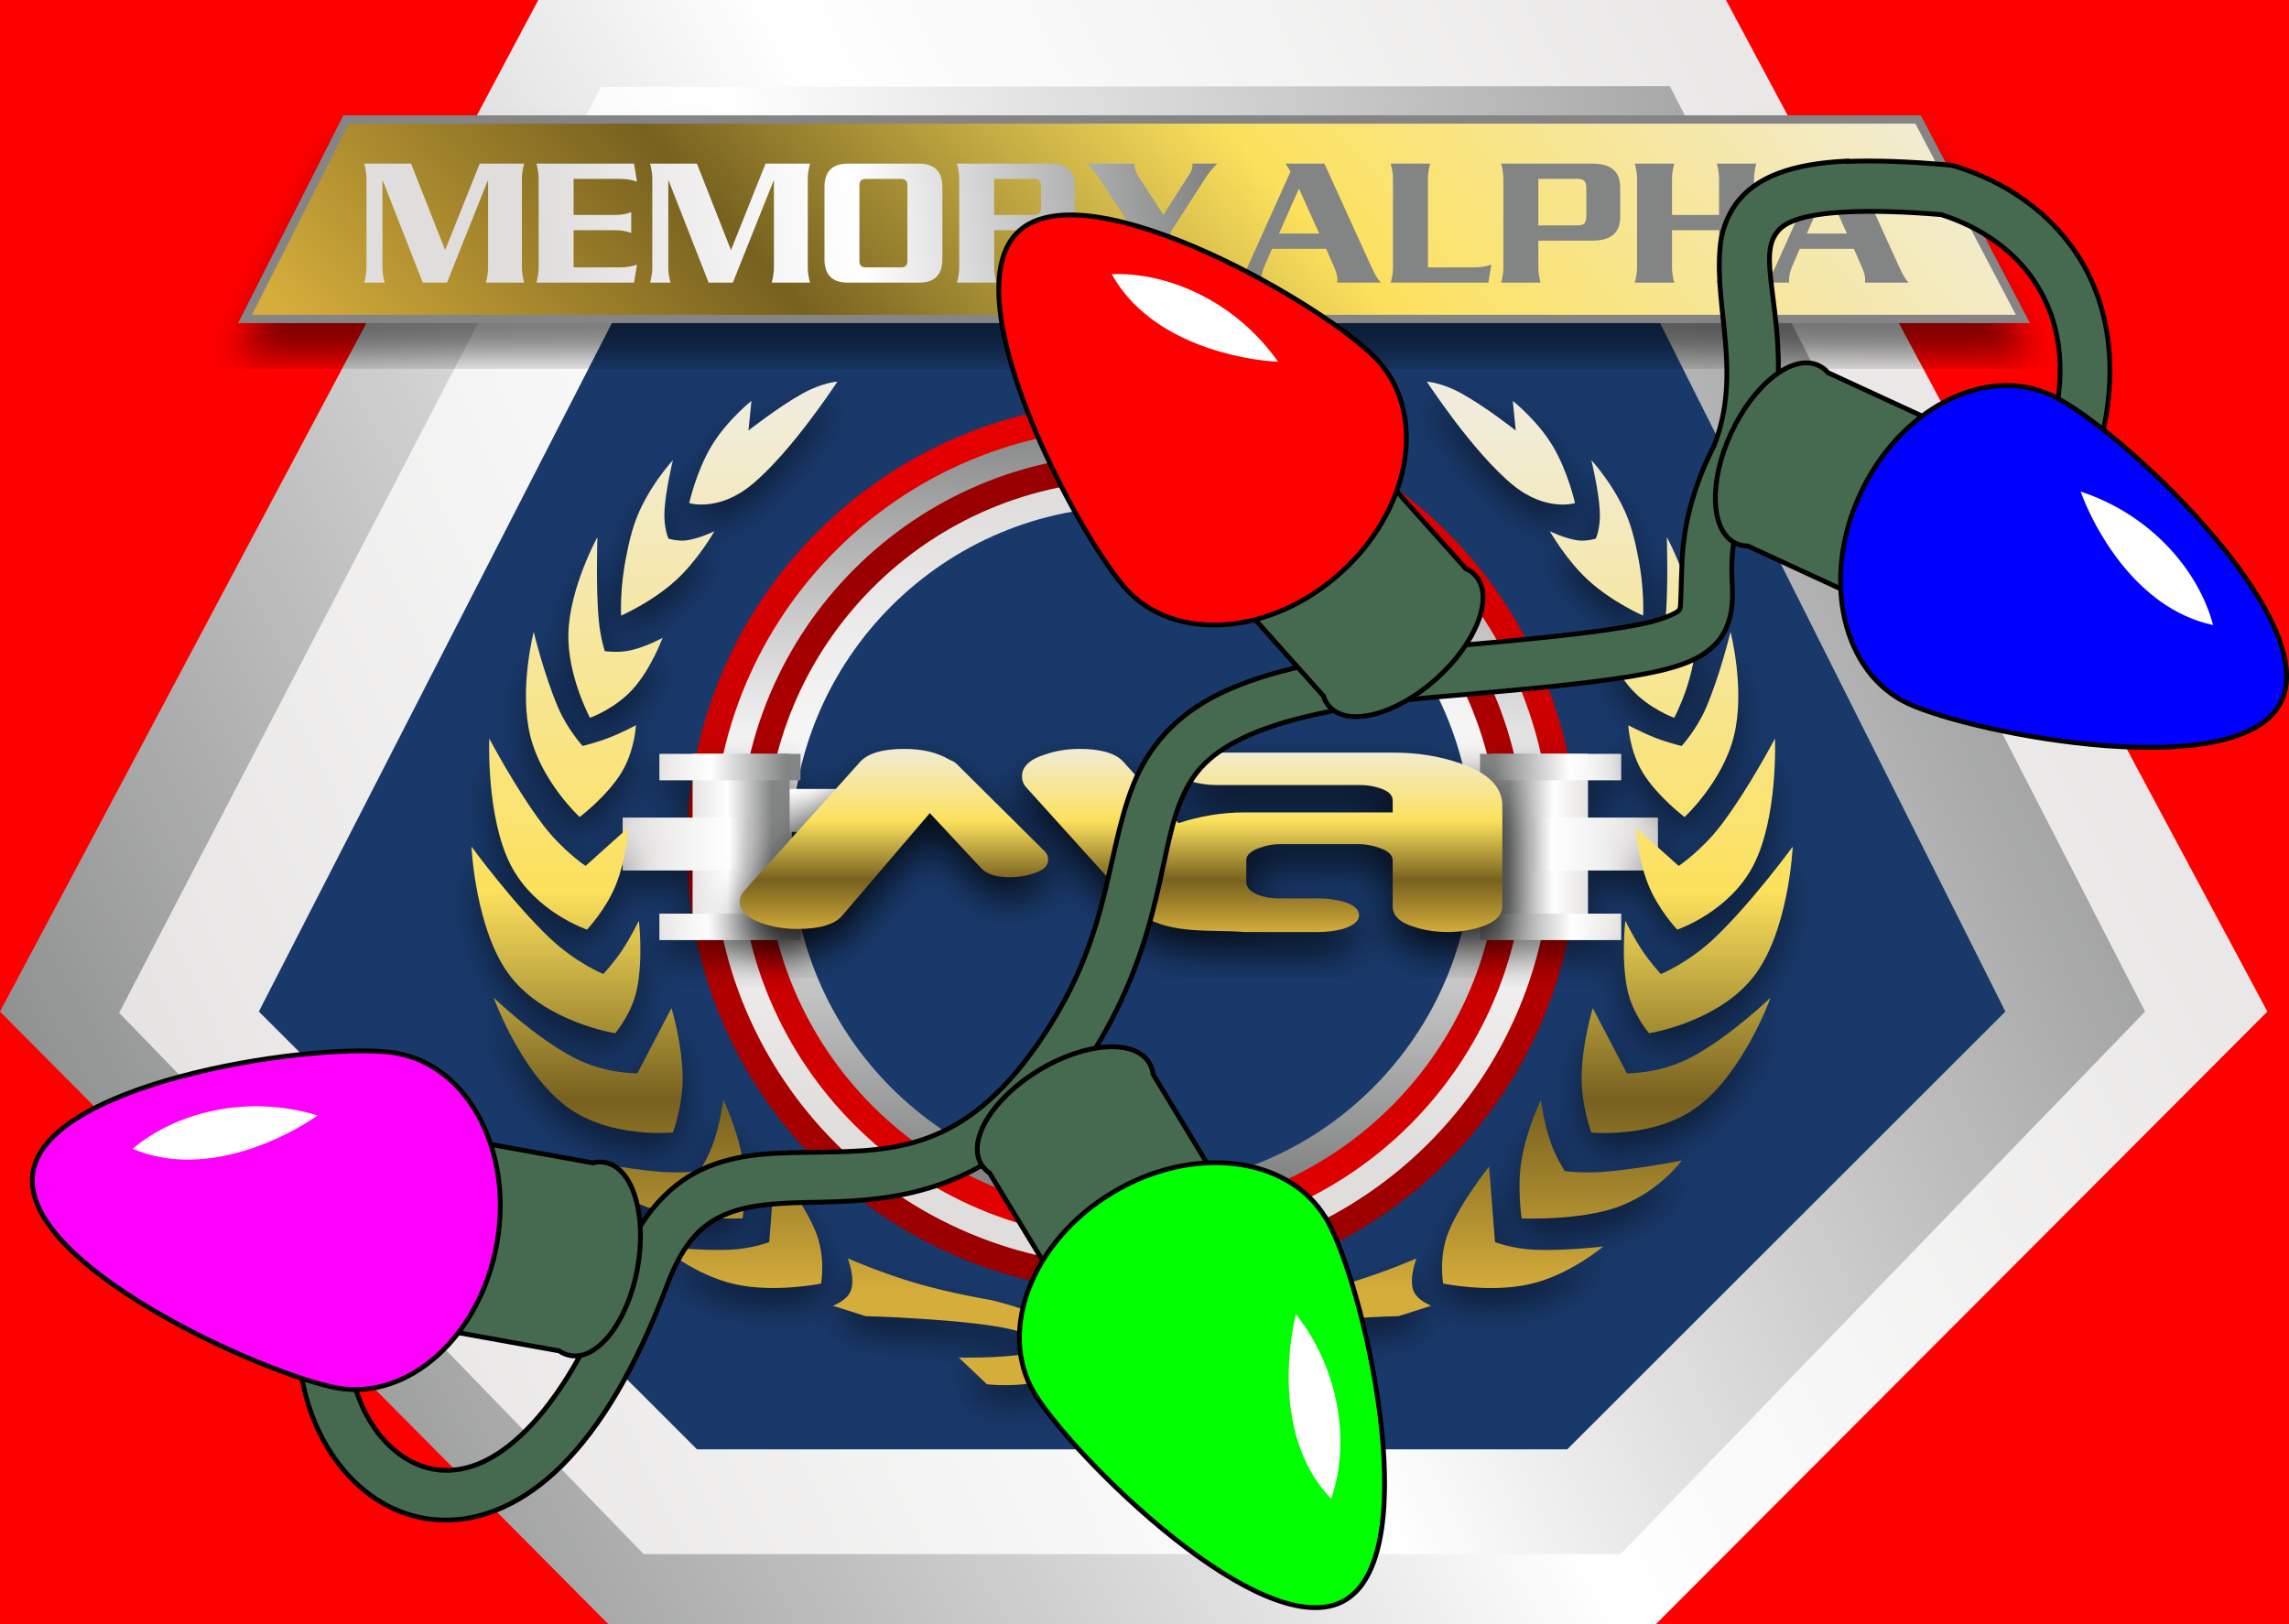
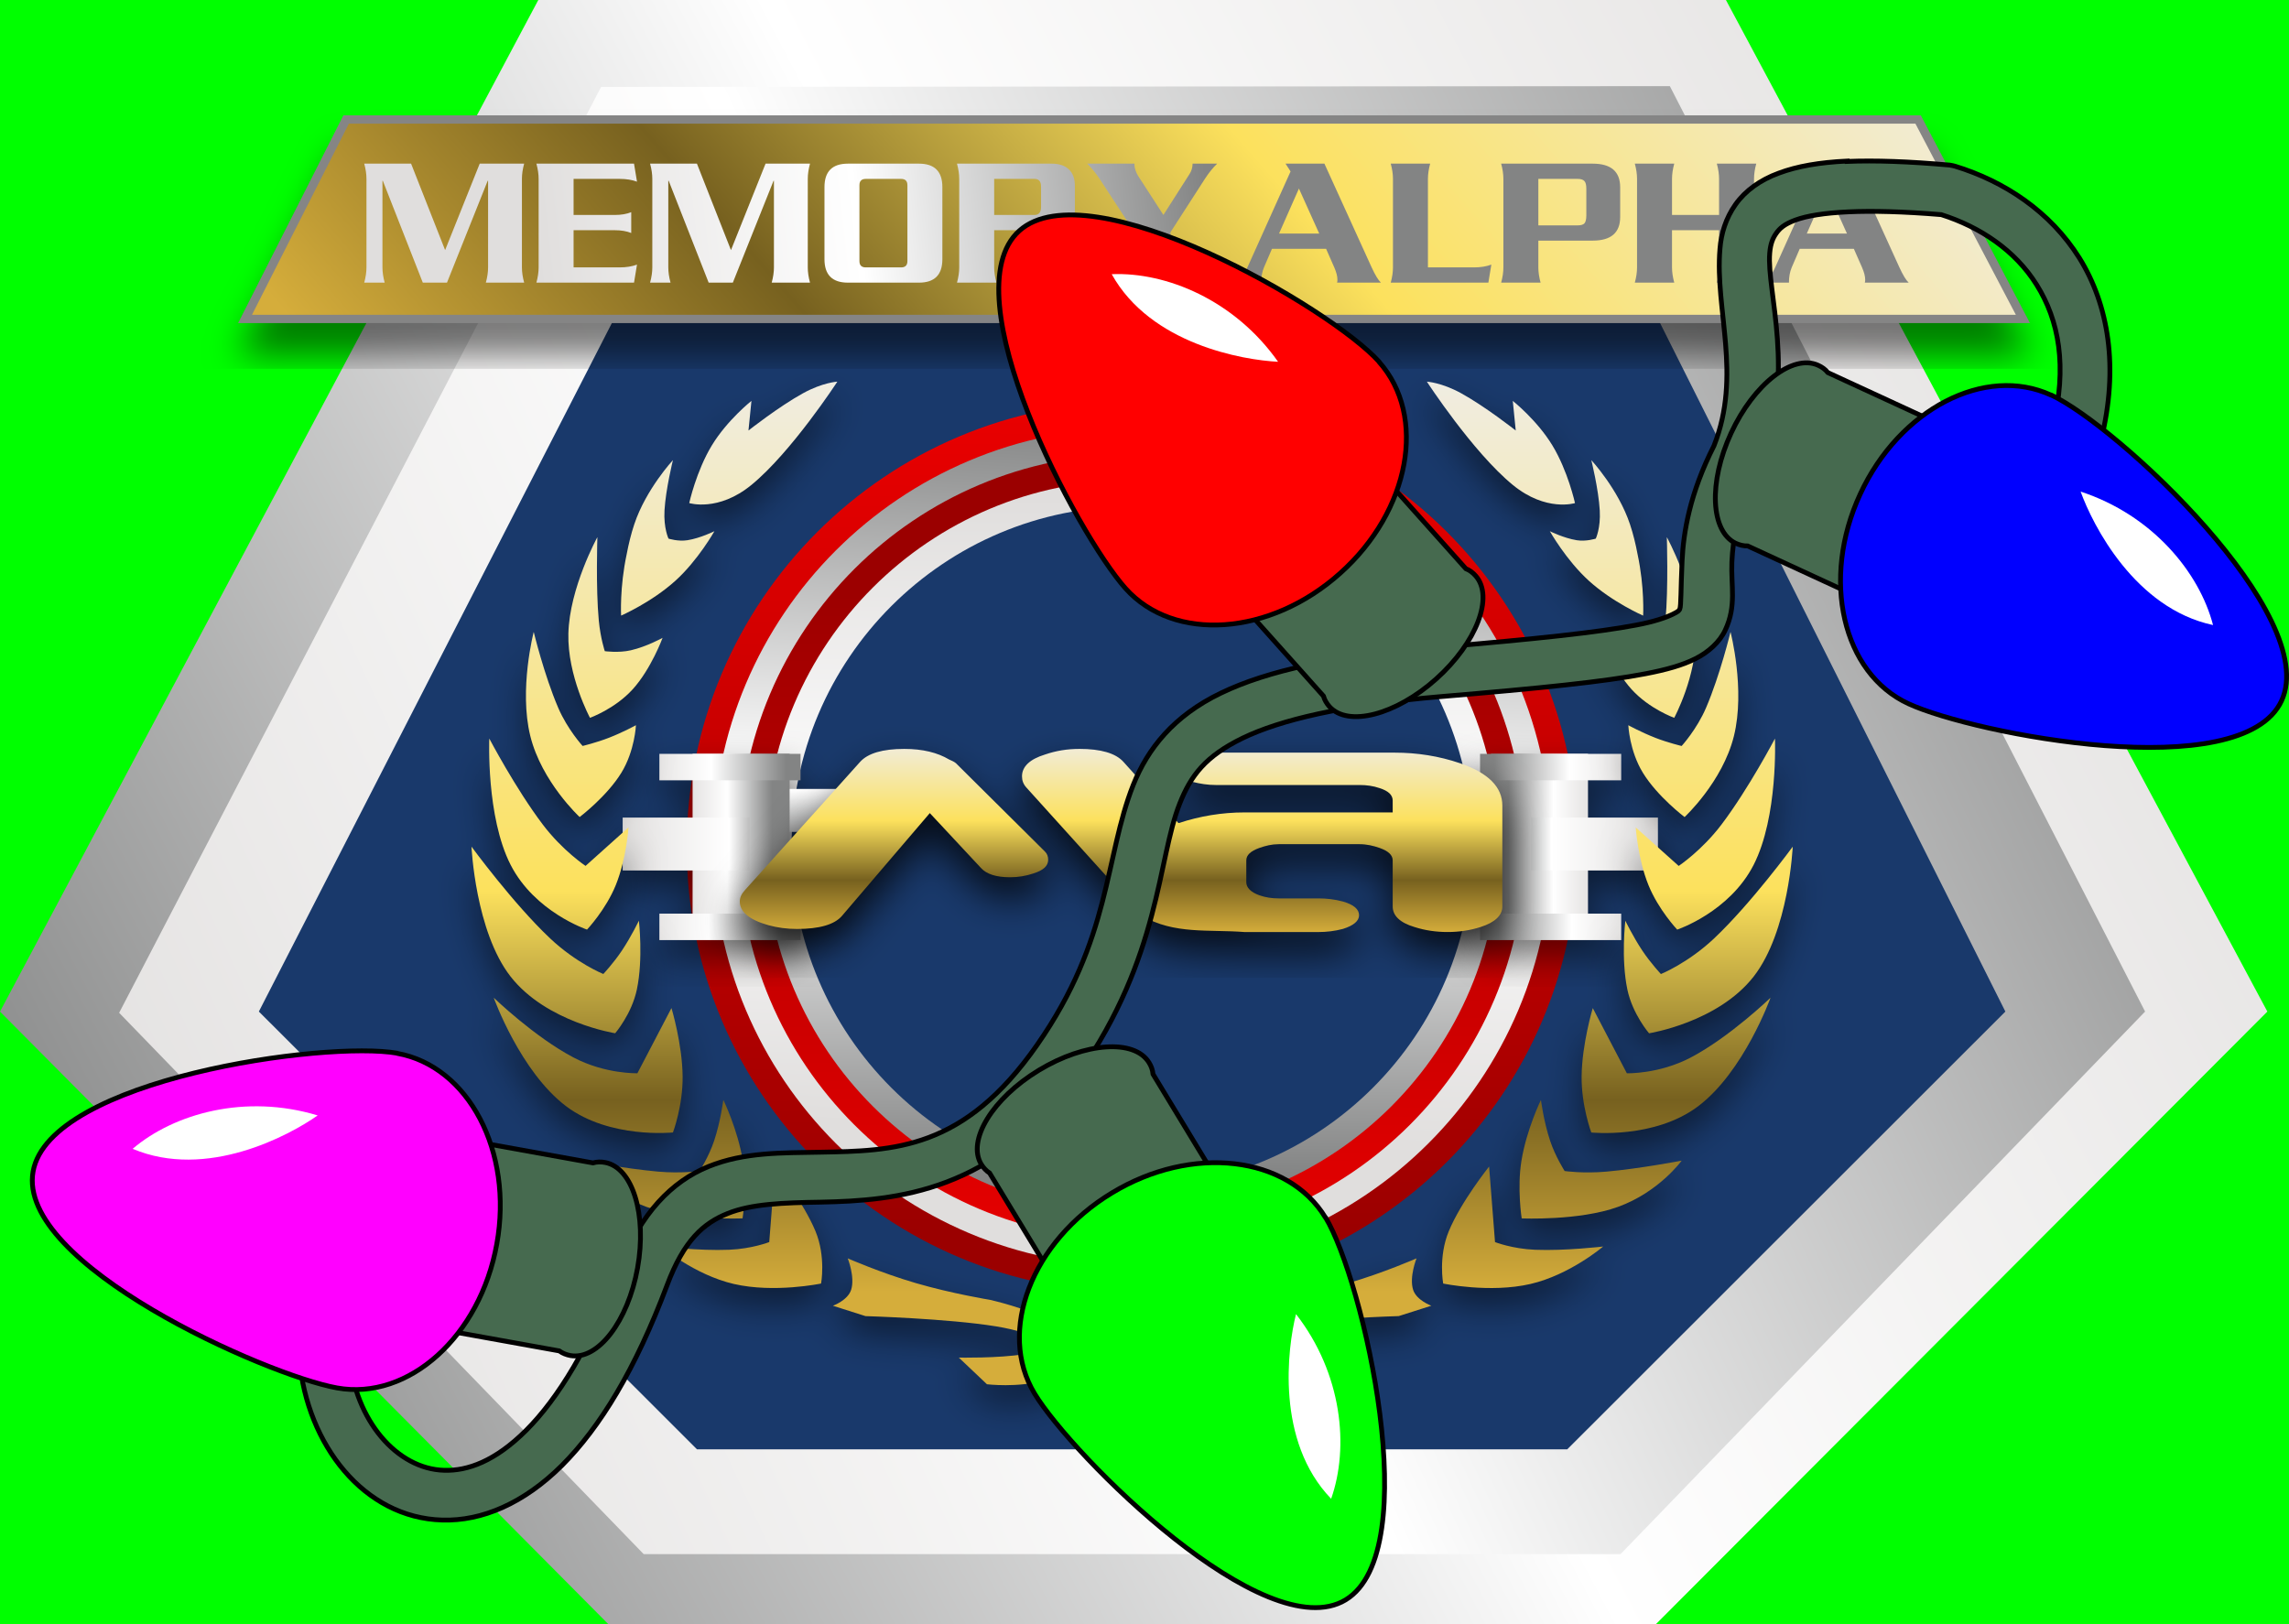
<svg xmlns="http://www.w3.org/2000/svg" xmlns:xlink="http://www.w3.org/1999/xlink" width="131.061" height="93">
  <defs>
    <linearGradient id="linearGradient3301">
      <stop stop-color="#838484" />
      <stop stop-color="#ffffff" offset="0.247" />
      <stop stop-color="#e0dedd" offset="1" />
    </linearGradient>
    <linearGradient id="linearGradient4161">
      <stop stop-color="#9b0000" />
      <stop stop-color="#f30000" offset="1" />
    </linearGradient>
    <linearGradient id="linearGradient4590">
      <stop stop-color="#efeeef" />
      <stop stop-color="#fce15d" offset="0.582" />
      <stop stop-color="#77611f" offset="0.8" />
      <stop stop-color="#d5ad3b" offset="1" />
    </linearGradient>
    <linearGradient id="linearGradient4540-Silver">
      <stop stop-color="#838484" />
      <stop stop-color="#ffffff" offset="0.52" />
      <stop stop-color="#e0dedd" offset="1" />
    </linearGradient>
    <linearGradient id="linearGradient4508-Gold">
      <stop stop-color="#efeeef" />
      <stop stop-color="#fce15d" offset="0.439" />
      <stop stop-color="#77611f" offset="0.737" />
      <stop stop-color="#d5ad3b" offset="1" />
    </linearGradient>
    <filter id="filter3903" width="1.5" height="1.5" x="-0.25" y="-0.25" color-interpolation-filters="sRGB">
      <feGaussianBlur in="SourceAlpha" stdDeviation="1" result="blur" />
      <feColorMatrix result="bluralpha" type="matrix" values="1 0 0 0 0 0 1 0 0 0 0 0 1 0 0 0 0 0 0.5 0" />
      <feOffset in="bluralpha" dx="0" dy="2" result="offsetBlur" />
      <feMerge>
        <feMergeNode in="offsetBlur" />
        <feMergeNode in="SourceGraphic" />
      </feMerge>
    </filter>
    <filter id="filter3931" width="1.5" height="1.5" x="-0.25" y="-0.25" color-interpolation-filters="sRGB">
      <feGaussianBlur in="SourceAlpha" stdDeviation="1" result="blur" />
      <feColorMatrix result="bluralpha" type="matrix" values="1 0 0 0 0 0 1 0 0 0 0 0 1 0 0 0 0 0 0.5 0" />
      <feOffset in="bluralpha" dx="0" dy="1" result="offsetBlur" />
      <feMerge>
        <feMergeNode in="offsetBlur" />
        <feMergeNode in="SourceGraphic" />
      </feMerge>
    </filter>
    <linearGradient id="linearGradient4540-Silver-0">
      <stop stop-color="#838484" />
      <stop stop-color="#ffffff" offset="0.52" />
      <stop stop-color="#e0dedd" offset="1" />
    </linearGradient>
    <linearGradient id="linearGradient4540-Silver-1">
      <stop stop-color="#838484" />
      <stop stop-color="#ffffff" offset="0.52" />
      <stop stop-color="#e0dedd" offset="1" />
    </linearGradient>
    <linearGradient id="linearGradient4540-Silver-7">
      <stop stop-color="#838484" />
      <stop stop-color="#ffffff" offset="0.52" />
      <stop stop-color="#e0dedd" offset="1" />
    </linearGradient>
    <linearGradient id="linearGradient4540-Silver-1-7">
      <stop stop-color="#838484" />
      <stop stop-color="#ffffff" offset="0.52" />
      <stop stop-color="#e0dedd" offset="1" />
    </linearGradient>
    <linearGradient id="linearGradient4540-Silver-0-7">
      <stop stop-color="#838484" />
      <stop stop-color="#ffffff" offset="0.52" />
      <stop stop-color="#e0dedd" offset="1" />
    </linearGradient>
    <linearGradient id="linearGradient3301-6">
      <stop stop-color="#838484" />
      <stop stop-color="#ffffff" offset="0.247" />
      <stop stop-color="#e0dedd" offset="1" />
    </linearGradient>
    <filter id="filter3765" width="1.5" height="1.5" x="-0.25" y="-0.25" color-interpolation-filters="sRGB">
      <feGaussianBlur in="SourceAlpha" stdDeviation="1" result="blur" />
      <feColorMatrix result="bluralpha" type="matrix" values="1 0 0 0 0 0 1 0 0 0 0 0 1 0 0 0 0 0 0.5 0" />
      <feOffset in="bluralpha" dx="0" dy="1" result="offsetBlur" />
      <feMerge>
        <feMergeNode in="offsetBlur" />
        <feMergeNode in="SourceGraphic" />
      </feMerge>
    </filter>
    <filter id="filter3779" width="1.5" height="1.5" x="-0.25" y="-0.25" color-interpolation-filters="sRGB">
      <feGaussianBlur in="SourceAlpha" stdDeviation="1" result="blur" />
      <feColorMatrix result="bluralpha" type="matrix" values="1 0 0 0 0 0 1 0 0 0 0 0 1 0 0 0 0 0 0.5 0" />
      <feOffset in="bluralpha" dx="0" dy="1" result="offsetBlur" />
      <feMerge>
        <feMergeNode in="offsetBlur" />
        <feMergeNode in="SourceGraphic" />
      </feMerge>
    </filter>
    <filter id="filter3958" width="1.5" height="1.5" x="-0.25" y="-0.25" color-interpolation-filters="sRGB">
      <feGaussianBlur in="SourceAlpha" stdDeviation="1" result="blur" />
      <feColorMatrix result="bluralpha" type="matrix" values="1 0 0 0 0 0 1 0 0 0 0 0 1 0 0 0 0 0 0.8 0" />
      <feOffset in="bluralpha" dx="0" dy="1" result="offsetBlur" />
      <feMerge>
        <feMergeNode in="offsetBlur" />
        <feMergeNode in="SourceGraphic" />
      </feMerge>
    </filter>
    <linearGradient xlink:href="#linearGradient4540-Silver" id="linearGradient3202" gradientUnits="userSpaceOnUse" x1="138" y1="118.362" x2="263" y2="52.362" />
    <linearGradient xlink:href="#linearGradient4540-Silver" id="linearGradient3204" gradientUnits="userSpaceOnUse" x1="261" y1="58.362" x2="138" y2="115.362" />
    <linearGradient xlink:href="#linearGradient4508-Gold" id="linearGradient3206" gradientUnits="userSpaceOnUse" x1="237.345" y1="24.433" x2="170.786" y2="80.059" />
    <linearGradient xlink:href="#linearGradient4540-Silver" id="linearGradient3208" gradientUnits="userSpaceOnUse" x1="455.489" y1="45.36" x2="340.223" y2="58.105" />
    <linearGradient xlink:href="#linearGradient4540-Silver" id="linearGradient3210" gradientUnits="userSpaceOnUse" x1="455.489" y1="45.36" x2="340.223" y2="58.105" />
    <linearGradient xlink:href="#linearGradient4540-Silver" id="linearGradient3212" gradientUnits="userSpaceOnUse" x1="455.489" y1="45.36" x2="340.223" y2="58.105" />
    <linearGradient xlink:href="#linearGradient4540-Silver" id="linearGradient3214" gradientUnits="userSpaceOnUse" x1="455.489" y1="45.36" x2="340.223" y2="58.105" />
    <linearGradient xlink:href="#linearGradient4540-Silver" id="linearGradient3216" gradientUnits="userSpaceOnUse" x1="455.489" y1="45.36" x2="340.223" y2="58.105" />
    <linearGradient xlink:href="#linearGradient4540-Silver" id="linearGradient3218" gradientUnits="userSpaceOnUse" x1="455.489" y1="45.36" x2="340.223" y2="58.105" />
    <linearGradient xlink:href="#linearGradient4540-Silver" id="linearGradient3220" gradientUnits="userSpaceOnUse" x1="455.489" y1="45.36" x2="340.223" y2="58.105" />
    <linearGradient xlink:href="#linearGradient4540-Silver" id="linearGradient3223" gradientUnits="userSpaceOnUse" x1="455.489" y1="45.36" x2="340.223" y2="58.105" />
    <linearGradient xlink:href="#linearGradient4540-Silver" id="linearGradient3225" gradientUnits="userSpaceOnUse" x1="455.489" y1="45.36" x2="340.223" y2="58.105" />
    <linearGradient xlink:href="#linearGradient4540-Silver" id="linearGradient3227" gradientUnits="userSpaceOnUse" x1="455.489" y1="45.36" x2="340.223" y2="58.105" />
    <linearGradient xlink:href="#linearGradient4540-Silver" id="linearGradient3229" gradientUnits="userSpaceOnUse" x1="455.489" y1="45.36" x2="340.223" y2="58.105" />
    <linearGradient xlink:href="#linearGradient4540-Silver" id="linearGradient3231" gradientUnits="userSpaceOnUse" x1="455.489" y1="45.36" x2="340.223" y2="58.105" />
    <linearGradient xlink:href="#linearGradient4540-Silver" id="linearGradient3233" gradientUnits="userSpaceOnUse" x1="455.489" y1="45.36" x2="340.223" y2="58.105" />
    <linearGradient xlink:href="#linearGradient4540-Silver" id="linearGradient3235" gradientUnits="userSpaceOnUse" x1="455.489" y1="45.36" x2="340.223" y2="58.105" />
    <linearGradient xlink:href="#linearGradient4161" id="linearGradient3237" gradientUnits="userSpaceOnUse" x1="74.964" y1="80.857" x2="75.5" y2="27.286" />
    <linearGradient xlink:href="#linearGradient4540-Silver" id="linearGradient3239" gradientUnits="userSpaceOnUse" x1="75.5" y1="34.071" x2="73.179" y2="75.143" />
    <linearGradient xlink:href="#linearGradient4161" id="linearGradient3241" gradientUnits="userSpaceOnUse" x1="75.5" y1="43" x2="75.5" y2="88" />
    <linearGradient xlink:href="#linearGradient4540-Silver" id="linearGradient3243" gradientUnits="userSpaceOnUse" x1="74.786" y1="77.286" x2="74.964" y2="38.536" />
    <linearGradient xlink:href="#linearGradient4540-Silver" id="linearGradient3245" gradientUnits="userSpaceOnUse" gradientTransform="translate(129.6994 29.87555)" x1="-8.649" y1="56.621" x2="-8.649" y2="50.749" />
    <linearGradient xlink:href="#linearGradient4540-Silver-1" id="linearGradient3247" gradientUnits="userSpaceOnUse" gradientTransform="translate(128.5833 33.8846)" x1="-8.649" y1="56.621" x2="-8.649" y2="50.749" />
    <linearGradient xlink:href="#linearGradient4540-Silver" id="linearGradient3249" gradientUnits="userSpaceOnUse" gradientTransform="translate(32.51611 6.128592)" x1="85.151" y1="81.069" x2="80.227" y2="81.069" />
    <linearGradient xlink:href="#linearGradient4540-Silver" id="linearGradient3251" gradientUnits="userSpaceOnUse" gradientTransform="translate(33.01408 7.649792)" x1="85.467" y1="74.503" x2="77.196" y2="74.44" />
    <linearGradient xlink:href="#linearGradient4540-Silver-0" id="linearGradient3253" gradientUnits="userSpaceOnUse" gradientTransform="translate(33.01408 16.7997)" x1="85.214" y1="74.376" x2="77.196" y2="74.44" />
    <linearGradient xlink:href="#linearGradient3301" id="linearGradient3255" gradientUnits="userSpaceOnUse" gradientTransform="matrix(1 0 0 1.297297 -0.1510996 -23.71091)" x1="117.539" y1="85.236" x2="108.764" y2="85.236" />
    <linearGradient xlink:href="#linearGradient4540-Silver-7" id="linearGradient3257" gradientUnits="userSpaceOnUse" gradientTransform="translate(129.6994 29.87555)" x1="-8.649" y1="56.621" x2="-8.649" y2="50.749" />
    <linearGradient xlink:href="#linearGradient4540-Silver-1-7" id="linearGradient3259" gradientUnits="userSpaceOnUse" gradientTransform="translate(128.5833 33.8846)" x1="-8.649" y1="56.621" x2="-8.649" y2="50.749" />
    <linearGradient xlink:href="#linearGradient4540-Silver-7" id="linearGradient3261" gradientUnits="userSpaceOnUse" gradientTransform="translate(32.51611 6.128592)" x1="85.151" y1="81.069" x2="80.227" y2="81.069" />
    <linearGradient xlink:href="#linearGradient4540-Silver-7" id="linearGradient3263" gradientUnits="userSpaceOnUse" gradientTransform="translate(33.01408 7.649792)" x1="85.467" y1="74.503" x2="77.196" y2="74.44" />
    <linearGradient xlink:href="#linearGradient4540-Silver-0-7" id="linearGradient3265" gradientUnits="userSpaceOnUse" gradientTransform="translate(33.01408 16.7997)" x1="85.214" y1="74.376" x2="77.196" y2="74.44" />
    <linearGradient xlink:href="#linearGradient3301-6" id="linearGradient3267" gradientUnits="userSpaceOnUse" gradientTransform="matrix(1 0 0 1.297297 -0.1510996 -23.71091)" x1="117.539" y1="85.236" x2="108.764" y2="85.236" />
    <linearGradient xlink:href="#linearGradient4508-Gold" id="linearGradient3269" gradientUnits="userSpaceOnUse" gradientTransform="matrix(0.587705 0 0 0.587705 143.8609 56.09982)" x1="86.679" y1="42.413" x2="86.679" y2="59.429" />
    <linearGradient xlink:href="#linearGradient4590" id="linearGradient3271" gradientUnits="userSpaceOnUse" gradientTransform="translate(-0.3243775 0)" x1="214" y1="57.362" x2="214" y2="112.362" />
    <path id="cap" fill="#466a4f" stroke="#000000" stroke-width="0.25" d="m 82.78 44.2 l 5.36 6 c 0.06 0.21 0.17 0.39 0.31 0.55 0.97 1.08 3.46 0.44 5.56 -1.44 2.1 -1.88 3.02 -4.28 2.05 -5.37 -0.14 -0.16 -0.31 -0.29 -0.51 -0.37 l -5.36 -6 z" />
    <path id="bulb" stroke="#000000" stroke-width="0.25" stroke-linejoin="round" d="m 91.03 32.8 c 2.52 2.82 1.62 7.76 -2.02 11.01 -3.64 3.26 -8.65 3.61 -11.17 0.79 -2.52 -2.82 -9.18 -15.36 -5.53 -18.62 3.64 -3.26 16.2 4 18.73 6.82 z" />
    <path id="gleam" fill="#ffffff" d="m 85.78 32.8 c -1.82 -0.09 -6.63 -0.91 -8.66 -4.56 2.84 -0.12 6.4 1.35 8.66 4.56 z" />
  </defs>
-   <rect width="100%" height="100%" fill="#ff0000" />
+   <rect width="100%" height="100%" fill="#00ff00" />
  <g transform="translate(-135.1786 -38.36218)">
    <path d="M 166 38.362 135.179 96.291 170 131.362 l 60 0 35 -35.071 -31 -57.929 z" fill="url(#linearGradient3202)" />
    <path d="M 142 96.362 169.595 43.339 230.789 43.296 258 96.291 l -30.035 31.071 -55.93 0 z" fill="url(#linearGradient3204)" />
    <path d="m 150 96.291 25.088 25.071 49.825 0 L 250 96.291 226.68 49.785 173.767 49.928 z" fill="#19396b" />
    <path d="m 149.214 57.362 5.786 -12 90 0 6 12 z" fill="url(#linearGradient3206)" transform="matrix(1.00008 0 0 0.9517445 -0.01595527 2.032081)" stroke="#858585" stroke-width="0.5" filter="url(#filter3903)" />
    <g fill="url(#linearGradient3235)" transform="matrix(0.3327476 0 0 0.3327476 52.6846 33.81543)">
      <g fill="url(#linearGradient3220)">
        <path fill="url(#linearGradient3208)" d="m 338.111 62.308 -6.592 0 c 0.256 -0.939 0.384 -1.813 0.384 -2.624 l 0 -14.912 -0.064 0 -7.008 17.536 -4.16 0 -6.88 -17.536 -0.064 0 0 14.912 c -1e-5 0.811 0.128 1.685 0.384 2.624 l -3.52 0 c 0.256 -0.939 0.384 -1.813 0.384 -2.624 l 0 -15.232 c -10e-6 -0.811 -0.128 -1.685 -0.384 -2.624 l 8.064 0 5.856 14.88 5.952 -14.88 7.648 0 c -0.256 0.939 -0.384 1.813 -0.384 2.624 l 0 15.232 c -3e-5 0.811 0.128 1.685 0.384 2.624" />
        <path fill="url(#linearGradient3210)" d="m 357.528 59.204 -0.512 3.104 -16.8 0 c 0.256 -0.939 0.384 -1.813 0.384 -2.624 l 0 -15.232 c -10e-6 -0.811 -0.128 -1.685 -0.384 -2.624 l 16.8 0 0.512 3.104 c -0.853 -0.32 -1.856 -0.48 -3.008 -0.48 l -7.904 0 0 6.208 7.072 0 c 1.109 1.2e-5 2.059 -0.16 2.848 -0.48 l 0 3.584 c -0.789 -0.32 -1.739 -0.48 -2.848 -0.48 l -7.072 0 0 6.4 7.904 0 c 1.152 3e-6 2.155 -0.16 3.008 -0.48" />
        <path fill="url(#linearGradient3212)" d="m 387.298 62.308 -6.592 0 c 0.256 -0.939 0.384 -1.813 0.384 -2.624 l 0 -14.912 -0.064 0 -7.008 17.536 -4.16 0 -6.88 -17.536 -0.064 0 0 14.912 c -1e-5 0.811 0.128 1.685 0.384 2.624 l -3.52 0 c 0.256 -0.939 0.384 -1.813 0.384 -2.624 l 0 -15.232 c -10e-6 -0.811 -0.128 -1.685 -0.384 -2.624 l 8.064 0 5.856 14.88 5.952 -14.88 7.648 0 c -0.256 0.939 -0.384 1.813 -0.384 2.624 l 0 15.232 c -3e-5 0.811 0.128 1.685 0.384 2.624" />
        <path fill="url(#linearGradient3214)" d="m 410.075 58.276 c -3e-5 2.688 -1.344 4.032 -4.032 4.032 l -12.224 0 c -2.688 0 -4.032 -1.344 -4.032 -4.032 l 0 -12.416 c -10e-6 -2.688 1.344 -4.032 4.032 -4.032 l 12.224 0 c 2.688 2.1e-5 4.032 1.344 4.032 4.032 l 0 12.416 m -6.016 0.32 0 -13.056 c -2e-5 -0.725 -0.363 -1.088 -1.088 -1.088 l -6.08 0 c -0.725 1.8e-5 -1.088 0.363 -1.088 1.088 l 0 13.056 c -1e-5 0.725 0.363 1.088 1.088 1.088 l 6.08 0 c 0.725 3e-6 1.088 -0.363 1.088 -1.088" />
        <path fill="url(#linearGradient3216)" d="m 433.807 62.308 -6.816 0 -3.52 -9.024 -4.48 0 0 6.4 c -1e-5 0.811 0.128 1.685 0.384 2.624 l -6.784 0 c 0.256 -0.939 0.384 -1.813 0.384 -2.624 l 0 -15.232 c -10e-6 -0.811 -0.128 -1.685 -0.384 -2.624 l 16.32 0 c 1.301 2.1e-5 2.304 0.352 3.008 1.056 0.64 0.661 0.96 1.579 0.96 2.752 l 0 4.352 c -2e-5 1.984 -1.056 3.115 -3.168 3.392 l 2.496 6.304 c 0.448 1.131 0.981 2.005 1.6 2.624 m -6.752 -13.024 0 -3.52 c -2e-5 -0.875 -0.373 -1.312 -1.12 -1.312 l -6.944 0 0 6.208 6.944 0 c 0.747 1.2e-5 1.12 -0.459 1.12 -1.376" />
        <path fill="url(#linearGradient3218)" d="m 457.355 41.828 c -0.747 0.725 -1.451 1.6 -2.112 2.624 l -5.92 9.184 0 6.048 c -2e-5 0.811 0.128 1.685 0.384 2.624 l -7.04 0 c 0.256 -0.939 0.384 -1.813 0.384 -2.624 l 0 -6.176 -5.92 -9.056 c -0.661 -1.003 -1.376 -1.877 -2.144 -2.624 l 8.128 0 c -10e-6 0.747 0.235 1.483 0.704 2.208 l 4.288 6.624 4.512 -7.072 c 0.32 -0.491 0.491 -1.077 0.512 -1.76 l 4.224 0" />
      </g>
      <g fill="url(#linearGradient3233)">
        <path fill="url(#linearGradient3223)" d="m 485.541 62.308 -7.552 0 c 0.043 -0.128 0.064 -0.299 0.064 -0.512 -2e-5 -0.576 -0.181 -1.28 -0.544 -2.112 l -1.408 -3.2 -9.312 0 -1.376 3.2 c -0.32 0.747 -0.48 1.621 -0.48 2.624 l -3.936 0 c 0.725 -1.024 1.248 -1.899 1.568 -2.624 l 7.424 -16.512 -0.864 -1.344 6.688 0 8.128 17.856 c 0.619 1.344 1.152 2.219 1.6 2.624 m -10.624 -8.448 -3.488 -7.744 -3.424 7.744 6.912 0" />
        <path fill="url(#linearGradient3225)" d="m 504.538 59.204 -0.512 3.104 -16.8 0 c 0.256 -0.939 0.384 -1.813 0.384 -2.624 l 0 -15.232 c 0 -0.811 -0.128 -1.685 -0.384 -2.624 l 6.784 0 c -0.256 0.939 -0.384 1.813 -0.384 2.624 l 0 15.232 7.904 0 c 1.152 3e-6 2.155 -0.16 3.008 -0.48" />
        <path fill="url(#linearGradient3227)" d="m 526.706 51.012 c -2e-5 2.709 -1.579 4.064 -4.736 4.064 l -9.344 0 0 4.608 c -10e-6 0.811 0.128 1.685 0.384 2.624 l -6.784 0 c 0.256 -0.939 0.384 -1.813 0.384 -2.624 l 0 -15.232 c 0 -0.811 -0.128 -1.685 -0.384 -2.624 l 15.744 0 c 3.157 2.1e-5 4.736 1.355 4.736 4.064 l 0 5.12 m -5.824 -0.256 0 -4.608 c -2e-5 -0.64 -0.107 -1.077 -0.32 -1.312 -0.213 -0.256 -0.608 -0.384 -1.184 -0.384 l -6.752 0 0 8 6.752 0 c 0.576 1e-5 0.971 -0.117 1.184 -0.352 0.213 -0.256 0.32 -0.704 0.32 -1.344" />
        <path fill="url(#linearGradient3229)" d="m 550.122 62.308 -6.784 0 c 0.256 -0.939 0.384 -1.813 0.384 -2.624 l 0 -6.4 -8.096 0 0 6.4 c -10e-6 0.811 0.128 1.685 0.384 2.624 l -6.784 0 c 0.256 -0.939 0.384 -1.813 0.384 -2.624 l 0 -15.232 c 0 -0.811 -0.128 -1.685 -0.384 -2.624 l 6.784 0 c -0.256 0.939 -0.384 1.813 -0.384 2.624 l 0 6.208 8.096 0 0 -6.208 c -2e-5 -0.811 -0.128 -1.685 -0.384 -2.624 l 6.784 0 c -0.256 0.939 -0.384 1.813 -0.384 2.624 l 0 15.232 c -2e-5 0.811 0.128 1.685 0.384 2.624" />
        <path fill="url(#linearGradient3231)" d="m 576.354 62.308 -7.552 0 c 0.043 -0.128 0.064 -0.299 0.064 -0.512 -2e-5 -0.576 -0.181 -1.28 -0.544 -2.112 l -1.408 -3.2 -9.312 0 -1.376 3.2 c -0.32 0.747 -0.48 1.621 -0.48 2.624 l -3.936 0 c 0.725 -1.024 1.248 -1.899 1.568 -2.624 l 7.424 -16.512 -0.864 -1.344 6.688 0 8.128 17.856 c 0.619 1.344 1.152 2.219 1.6 2.624 m -10.624 -8.448 -3.488 -7.744 -3.424 7.744 6.912 0" />
      </g>
    </g>
    <path transform="translate(124.5 28.36218)" d="M 101 58.5 C 101 72.583 89.583 84 75.5 84 61.417 84 50 72.583 50 58.5 50 44.417 61.417 33 75.5 33 c 14.03 0 25.425 11.334 25.5 25.364" fill="url(#linearGradient3237)" />
    <path transform="translate(124.5 28.36218)" d="m 99.5 58.5 c 0 13.255 -10.745 24 -24 24 -13.255 0 -24 -10.745 -24 -24 0 -13.255 10.745 -24 24 -24 13.205 0 23.929 10.667 24 23.872" fill="url(#linearGradient3239)" />
    <path transform="translate(124.5 28.36218)" d="M 98 58.5 C 98 70.926 87.926 81 75.5 81 63.074 81 53 70.926 53 58.5 53 46.074 63.074 36 75.5 36 87.879 36 97.933 46 98 58.38" fill="url(#linearGradient3241)" />
    <path transform="translate(124.5 28.36218)" d="m 96.5 58.5 c 0 11.598 -9.402 21 -21 21 -11.598 0 -21 -9.402 -21 -21 0 -11.598 9.402 -21 21 -21 11.554 0 20.938 9.334 21 20.888" fill="url(#linearGradient3243)" />
    <path transform="translate(124.5 28.36218)" d="M 95 58.5 C 95 69.27 86.27 78 75.5 78 64.73 78 56 69.27 56 58.5 56 47.73 64.73 39 75.5 39 c 10.729 0 19.442 8.667 19.5 19.396" fill="#19396b" />
    <g transform="translate(61.71227 0.2008477)" filter="url(#filter3779)">
      <rect y="83.34" x="116.631" height="2.462" width="5.682" fill="url(#linearGradient3245)" />
      <rect y="87.349" x="115.514" height="2.462" width="5.682" fill="url(#linearGradient3247)" />
      <rect y="81.326" x="113.122" height="10.607" width="5.556" fill="url(#linearGradient3249)" />
      <rect y="81.332" x="111.221" height="1.515" width="8.081" fill="url(#linearGradient3251)" />
      <rect y="90.482" x="111.221" height="1.515" width="8.081" fill="url(#linearGradient3253)" />
      <rect y="84.981" x="109.118" height="3.03" width="7.26" fill="url(#linearGradient3255)" />
    </g>
    <g filter="url(#filter3765)" transform="matrix(-1 0 0 1 339.2245 0.2008477)">
      <rect y="83.34" x="116.631" height="2.462" width="5.682" fill="url(#linearGradient3257)" />
      <rect y="87.349" x="115.514" height="2.462" width="5.682" fill="url(#linearGradient3259)" />
      <rect y="81.326" x="113.122" height="10.607" width="5.556" fill="url(#linearGradient3261)" />
      <rect y="81.332" x="111.221" height="1.515" width="8.081" fill="url(#linearGradient3263)" />
      <rect y="90.482" x="111.221" height="1.515" width="8.081" fill="url(#linearGradient3265)" />
      <rect y="84.981" x="109.118" height="3.03" width="7.26" fill="url(#linearGradient3267)" />
    </g>
    <path fill="url(#linearGradient3269)" filter="url(#filter3958)" d="m 188.914 81.806 c -1.081 9e-6 -1.827 0.217 -2.219 0.656 l -5.781 6.438 c -0.172 0.188 -0.25 0.374 -0.25 0.562 0 0.517 0.481 0.921 1.438 1.188 0.454 0.125 0.92 0.188 1.438 0.188 1.113 0 1.874 -0.217 2.25 -0.656 l 4.406 -5.156 2.562 2.75 c 0.282 0.313 0.763 0.469 1.469 0.469 0.392 2e-6 0.78 -0.062 1.156 -0.188 0.501 -0.157 0.75 -0.374 0.75 -0.688 -2e-5 -0.157 -0.047 -0.297 -0.156 -0.406 l -4.469 -4.438 c -0.094 -0.078 -0.203 -0.125 -0.344 -0.188 -0.58 -0.345 -1.325 -0.531 -2.25 -0.531 z m 8.781 0 c -0.611 9e-6 -1.17 0.093 -1.719 0.281 -0.768 0.235 -1.156 0.608 -1.156 1.094 -1e-5 0.204 0.062 0.39 0.219 0.562 l 5.812 6.438 c 1.583 0.941 3.37 0.673 5.125 0.812 l 3.719 0 c 0.392 10e-7 0.811 -0.047 1.219 -0.156 0.549 -0.172 0.812 -0.405 0.812 -0.688 -1e-5 -0.298 -0.264 -0.531 -0.812 -0.688 -0.407 -0.11 -0.827 -0.156 -1.219 -0.156 l -2 0 c -0.345 2e-6 -0.655 -0.047 -0.969 -0.156 -0.439 -0.157 -0.656 -0.39 -0.656 -0.656 l 0 -1.094 c -1e-5 -0.266 0.217 -0.468 0.656 -0.625 0.313 -0.11 0.624 -0.187 0.969 -0.188 l 4.062 0 c 0.345 5e-6 0.687 0.078 1 0.188 0.439 0.157 0.656 0.359 0.656 0.625 l 0 2.312 c -1e-5 0.454 0.357 0.812 1.094 1.031 0.533 0.172 1.092 0.25 1.656 0.25 0.564 10e-7 1.123 -0.078 1.656 -0.25 0.737 -0.235 1.094 -0.592 1.094 -1.031 l 0 -5.062 c -2e-5 -0.925 -0.699 -1.639 -2.125 -2.125 -1.05 -0.36 -2.153 -0.531 -3.281 -0.531 l -9 0 c -0.407 9e-6 -0.796 0.047 -1.156 0.156 -0.533 0.141 -0.781 0.358 -0.781 0.656 0 0.298 0.264 0.515 0.812 0.656 0.376 0.094 0.749 0.156 1.156 0.156 l 7.219 0 c 0.345 7e-6 0.687 0.047 1 0.156 0.439 0.141 0.656 0.343 0.656 0.625 l 0 0.594 -7.438 0 c -1.128 6e-6 -2.231 0.186 -3.281 0.531 -0.01 0.004 -0.021 -0.004 -0.031 0 l -2.75 -3.062 c -0.392 -0.439 -1.137 -0.656 -2.219 -0.656 z" transform="matrix(1.141533 0 0 1.141533 -28.69814 -12.13477)" />
    <path d="m 178.203 66.133 c 2.299 -1.885 4.92 -5.916 4.92 -5.916 0 0 -0.84 0.046 -1.96 0.662 -1.394 0.767 -3.129 2.136 -3.129 2.136 l 0.17 -1.696 c 0 0 -1.381 1.094 -2.263 2.542 -0.899 1.478 -1.299 3.31 -1.299 3.31 0 0 1.656 0.523 3.56 -1.038 z m -4.36 5.493 c 1.305 -1.181 2.241 -2.844 2.241 -2.844 0 0 -0.797 0.397 -1.539 0.516 -0.539 0.087 -1.09 -0.092 -1.09 -0.092 0 0 -0.286 -0.597 -0.229 -1.615 0.069 -1.212 0.483 -2.88 0.483 -2.88 0 0 -1.545 1.667 -2.213 3.672 -0.188 0.563 -0.328 1.148 -0.435 1.715 -0.409 1.907 -0.32 3.517 -0.32 3.517 0 0 1.736 -0.755 3.102 -1.99 z m -2.442 6.214 c 1.059 -1.167 1.715 -2.951 1.715 -2.951 0 0 -0.897 0.5 -1.819 0.713 -0.702 0.162 -1.489 0.05 -1.489 0.05 0 0 -0.246 -0.726 -0.345 -1.764 -0.175 -1.851 -0.08 -4.766 -0.08 -4.766 0 0 -1.595 2.9 -1.661 5.52 -0.061 2.418 1.237 4.827 1.237 4.827 0 0 1.422 -0.507 2.44 -1.628 z m -3.034 7.311 c 0 0 1.551 -1.17 2.389 -2.536 0.772 -1.259 0.834 -2.722 0.834 -2.722 0 0 -0.748 0.409 -1.544 0.718 -0.728 0.283 -1.509 0.469 -1.509 0.469 0 0 -0.866 -0.945 -1.398 -2.187 -0.808 -1.885 -1.401 -4.343 -1.401 -4.343 0 0 -0.858 3.291 -0.195 5.964 0.651 2.627 2.824 4.637 2.824 4.637 z m 0.424 6.445 c 0 0 1.07 -1.128 1.646 -2.549 0.61 -1.503 0.728 -3.303 0.728 -3.303 l -2.459 2.205 c 0 0 -1.321 -0.875 -2.456 -2.377 -1.554 -2.056 -3.056 -4.916 -3.056 -4.916 0 0 -0.189 4.476 1.221 7.233 1.388 2.713 4.376 3.708 4.376 3.708 z m 1.611 5.937 c 0 0 0.944 -1.094 1.241 -2.502 0.373 -1.772 0.116 -3.944 0.116 -3.944 0 0 -0.43 0.9 -0.979 1.722 -0.462 0.693 -1.057 1.331 -1.057 1.331 0 0 -1.542 -0.621 -3.048 -2.041 -2.119 -1.999 -4.5 -5.252 -4.5 -5.252 0 0 0.22 4.853 2.237 7.438 2.053 2.63 5.989 3.248 5.989 3.248 z m 3.308 5.682 c 0 0 0.575 -1.53 0.554 -3.222 -0.022 -1.862 -0.639 -3.902 -0.639 -3.902 l -1.951 3.732 c 0 0 -1.832 0.059 -3.662 -0.904 -2.241 -1.178 -4.564 -3.422 -4.564 -3.422 0 0 1.52 4.241 4.154 6.222 2.493 1.875 6.108 1.495 6.108 1.495 z m 3.986 4.919 c 0 0 0.27 -1.725 0.015 -3.296 -0.293 -1.805 -1.117 -3.489 -1.117 -3.489 0 0 -0.156 1.232 -0.526 2.341 -0.302 0.906 -0.831 1.73 -0.831 1.73 0 0 -1.046 0.155 -2.378 0.036 -1.911 -0.169 -4.322 -0.63 -4.322 -0.63 0 0 1.302 1.801 3.647 2.648 2.232 0.806 5.512 0.659 5.512 0.659 z m 1.866 -2.968 -0.339 4.325 c 0 0 -0.983 0.387 -2.293 0.44 -1.727 0.071 -3.898 -0.186 -3.898 -0.186 0 0 1.899 1.621 4.163 2.145 2.315 0.536 4.996 -0.024 4.996 -0.024 0 0 0.286 -1.529 -0.318 -2.992 -0.703 -1.7 -2.311 -3.708 -2.311 -3.708 z m 15.903 8.91 c -1.449 -0.8 -3.606 -1.277 -3.606 -1.277 0 0 -2.173 -0.354 -4.234 -0.956 -2.009 -0.586 -3.908 -1.419 -3.908 -1.419 0 0 0.426 1.061 0.197 1.795 -0.191 0.612 -1.045 0.919 -1.045 0.919 l 1.866 0.594 c 0 0 4.71 0.137 7.465 0.585 2.443 0.397 2.967 1.111 2.967 1.111 0 0 -0.298 0.314 -1.348 0.483 -1.498 0.242 -3.741 0.196 -3.741 0.196 l 1.611 1.527 c 0 0 1.766 0.216 3.291 -0.226 1.395 -0.404 2.561 -1.47 2.561 -1.47 0 0 -0.685 -1.092 -2.076 -1.86 z m 26.333 -47.942 c 1.904 1.561 3.56 1.038 3.56 1.038 0 0 -0.4 -1.832 -1.299 -3.31 -0.881 -1.448 -2.263 -2.542 -2.263 -2.542 l 0.169 1.696 c 0 0 -1.735 -1.37 -3.129 -2.136 -1.12 -0.616 -1.959 -0.662 -1.959 -0.662 0 0 2.622 4.031 4.921 5.916 z m 4.36 5.493 c 1.365 1.235 3.102 1.99 3.102 1.99 0 0 0.089 -1.608 -0.319 -3.514 -0.106 -0.568 -0.247 -1.155 -0.435 -1.719 -0.669 -2.005 -2.213 -3.672 -2.213 -3.672 0 0 0.414 1.668 0.483 2.88 0.058 1.018 -0.229 1.615 -0.229 1.615 0 0 -0.551 0.179 -1.09 0.092 -0.742 -0.12 -1.539 -0.516 -1.539 -0.516 0 0 0.936 1.663 2.241 2.844 z m 0.727 3.263 c 0 0 0.656 1.784 1.715 2.951 1.018 1.122 2.44 1.628 2.44 1.628 0 0 1.298 -2.409 1.237 -4.827 -0.066 -2.62 -1.661 -5.52 -1.661 -5.52 0 0 0.096 2.915 -0.079 4.766 -0.098 1.039 -0.345 1.764 -0.345 1.764 0 0 -0.787 0.112 -1.489 -0.05 -0.921 -0.213 -1.818 -0.713 -1.818 -0.713 z m 3.07 5.722 c -0.796 -0.309 -1.544 -0.718 -1.544 -0.718 0 0 0.063 1.464 0.834 2.722 0.837 1.366 2.388 2.536 2.388 2.536 0 0 2.172 -2.01 2.824 -4.637 0.663 -2.673 -0.194 -5.964 -0.194 -5.964 0 0 -0.593 2.458 -1.401 4.343 -0.532 1.242 -1.398 2.188 -1.398 2.188 0 0 -0.781 -0.186 -1.509 -0.469 z m 1.34 7.339 -2.459 -2.205 c 0 0 0.118 1.801 0.728 3.303 0.576 1.421 1.646 2.549 1.646 2.549 0 0 2.988 -0.995 4.376 -3.707 1.41 -2.757 1.221 -7.233 1.221 -7.233 0 0 -1.502 2.86 -3.056 4.916 -1.135 1.501 -2.456 2.377 -2.456 2.377 z m 2.03 4.15 c -1.506 1.42 -3.048 2.041 -3.048 2.041 0 0 -0.595 -0.638 -1.057 -1.331 -0.548 -0.822 -0.979 -1.722 -0.979 -1.722 0 0 -0.257 2.171 0.116 3.944 0.297 1.408 1.241 2.502 1.241 2.502 0 0 3.936 -0.618 5.989 -3.248 2.018 -2.585 2.237 -7.438 2.237 -7.438 0 0 -2.381 3.254 -4.5 5.252 z m -4.998 7.723 -1.951 -3.732 c 0 0 -0.617 2.04 -0.639 3.902 -0.02 1.692 0.554 3.222 0.554 3.222 0 0 3.614 0.38 6.108 -1.495 2.634 -1.981 4.154 -6.222 4.154 -6.222 0 0 -2.323 2.243 -4.564 3.422 -1.83 0.962 -3.662 0.904 -3.662 0.904 z m -3.562 5.597 c 0 0 -0.529 -0.824 -0.831 -1.73 -0.37 -1.108 -0.526 -2.341 -0.526 -2.341 0 0 -0.824 1.684 -1.117 3.489 -0.256 1.572 0.015 3.296 0.015 3.296 0 0 3.281 0.147 5.513 -0.659 2.345 -0.847 3.647 -2.648 3.647 -2.648 0 0 -2.411 0.461 -4.322 0.63 -1.332 0.118 -2.378 -0.036 -2.378 -0.036 z m -1.693 4.511 c -1.31 -0.054 -2.293 -0.44 -2.293 -0.44 l -0.339 -4.325 c 0 0 -1.608 2.008 -2.311 3.708 -0.604 1.462 -0.318 2.992 -0.318 2.992 0 0 2.681 0.561 4.996 0.024 2.264 -0.524 4.164 -2.145 4.164 -2.145 0 0 -2.171 0.257 -3.898 0.186 z m -6.984 2.287 c -0.229 -0.734 0.197 -1.795 0.197 -1.795 0 0 -1.899 0.833 -3.908 1.419 -2.061 0.601 -4.234 0.956 -4.234 0.956 0 0 -2.157 0.477 -3.606 1.277 -1.391 0.768 -2.077 1.86 -2.077 1.86 0 0 1.166 1.066 2.561 1.47 1.525 0.442 3.291 0.226 3.291 0.226 l 1.611 -1.527 c 0 0 -2.243 0.046 -3.741 -0.196 -1.049 -0.169 -1.347 -0.483 -1.347 -0.483 0 0 0.524 -0.714 2.967 -1.111 2.754 -0.448 7.464 -0.585 7.464 -0.585 l 1.866 -0.594 c 2.1e-4 -3.2e-4 -0.854 -0.307 -1.045 -0.919 z" fill="url(#linearGradient3271)" filter="url(#filter3931)" />
    <g transform="translate(114 23) scale(1.1)">
      <path fill="#466a4f" stroke="#000000" stroke-width="0.25" d="m 115.4 22.35 c -1.45 0.07 -2.6 0.27 -3.56 0.63 -0.96 0.35 -1.74 0.91 -2.25 1.63 -0.51 0.72 -0.75 1.52 -0.81 2.31 -0.27 3.18 1.15 6.55 -0.31 10.25 -1.26 2.48 -1.59 4.5 -1.66 5.97 -0.07 1.5 -0.05 2.38 -0.12 2.53 -0.04 0.08 -0.05 0.12 -0.38 0.28 -0.33 0.16 -0.94 0.38 -1.91 0.56 -1.93 0.37 -5.17 0.72 -10.38 1.16 -5.29 0.45 -8.77 1.2 -11.22 2.38 -2.45 1.18 -3.81 2.89 -4.56 4.78 -1.5 3.79 -1.13 7.98 -5 13.53 -3.82 5.48 -7.46 5.52 -11.31 5.59 -1.93 0.04 -3.92 -0.02 -5.81 0.75 -1.89 0.77 -3.53 2.43 -4.59 5.25 -1.55 4.12 -3.26 6.85 -4.88 8.47 -1.62 1.62 -3.06 2.13 -4.28 2.09 -2.45 -0.07 -4.63 -2.58 -4.94 -5.97 l -2.59 0.22 c 0.4 4.39 3.34 8.23 7.44 8.34 2.05 0.06 4.23 -0.86 6.22 -2.84 1.99 -1.99 3.83 -5.01 5.47 -9.37 0.88 -2.36 1.91 -3.25 3.16 -3.75 1.24 -0.5 2.88 -0.56 4.84 -0.59 3.92 -0.08 9.13 -0.5 13.44 -6.69 4.26 -6.12 4.09 -11.14 5.25 -14.06 0.58 -1.46 1.33 -2.46 3.28 -3.41 1.95 -0.94 5.17 -1.72 10.31 -2.16 5.22 -0.44 8.49 -0.77 10.66 -1.19 1.09 -0.21 1.91 -0.44 2.59 -0.78 0.68 -0.34 1.27 -0.87 1.56 -1.5 0.59 -1.26 0.29 -2.29 0.34 -3.53 0.06 -1.24 0.28 -2.78 1.44 -5 l 0.03 -0.06 0.03 -0.06 c 1.86 -4.69 0.3 -8.98 0.47 -10.97 0.04 -0.5 0.17 -0.79 0.34 -1.03 0.17 -0.24 0.4 -0.47 1 -0.69 1.17 -0.43 3.62 -0.61 7.59 -0.28 2.02 0.64 3.85 1.86 4.97 3.66 1.13 1.81 1.63 4.21 0.81 7.47 l 2.53 0.63 c 0.95 -3.81 0.39 -7.07 -1.12 -9.5 -1.52 -2.43 -3.92 -4 -6.47 -4.78 l -0.12 -0.03 -0.16 -0.03 c -2.14 -0.19 -3.89 -0.25 -5.34 -0.19 z" />
      <use href="#cap" />
      <use href="#bulb" fill="#ff0000" />
      <use href="#gleam" />
      <g transform="translate(93 174) rotate(107) scale(-1 1)">
        <use href="#cap" />
        <use href="#bulb" fill="#00ff00" />
        <use href="#gleam" />
      </g>
      <g transform="translate(-52 99) rotate(-38) scale(1 1)">
        <use href="#cap" />
        <use href="#bulb" fill="#ff00ff" />
        <use href="#gleam" />
      </g>
      <g transform="translate(184 112) rotate(73) scale(-1 1)">
        <use href="#cap" />
        <use href="#bulb" fill="#0000ff" />
        <use href="#gleam" />
      </g>
    </g>
  </g>
</svg>
